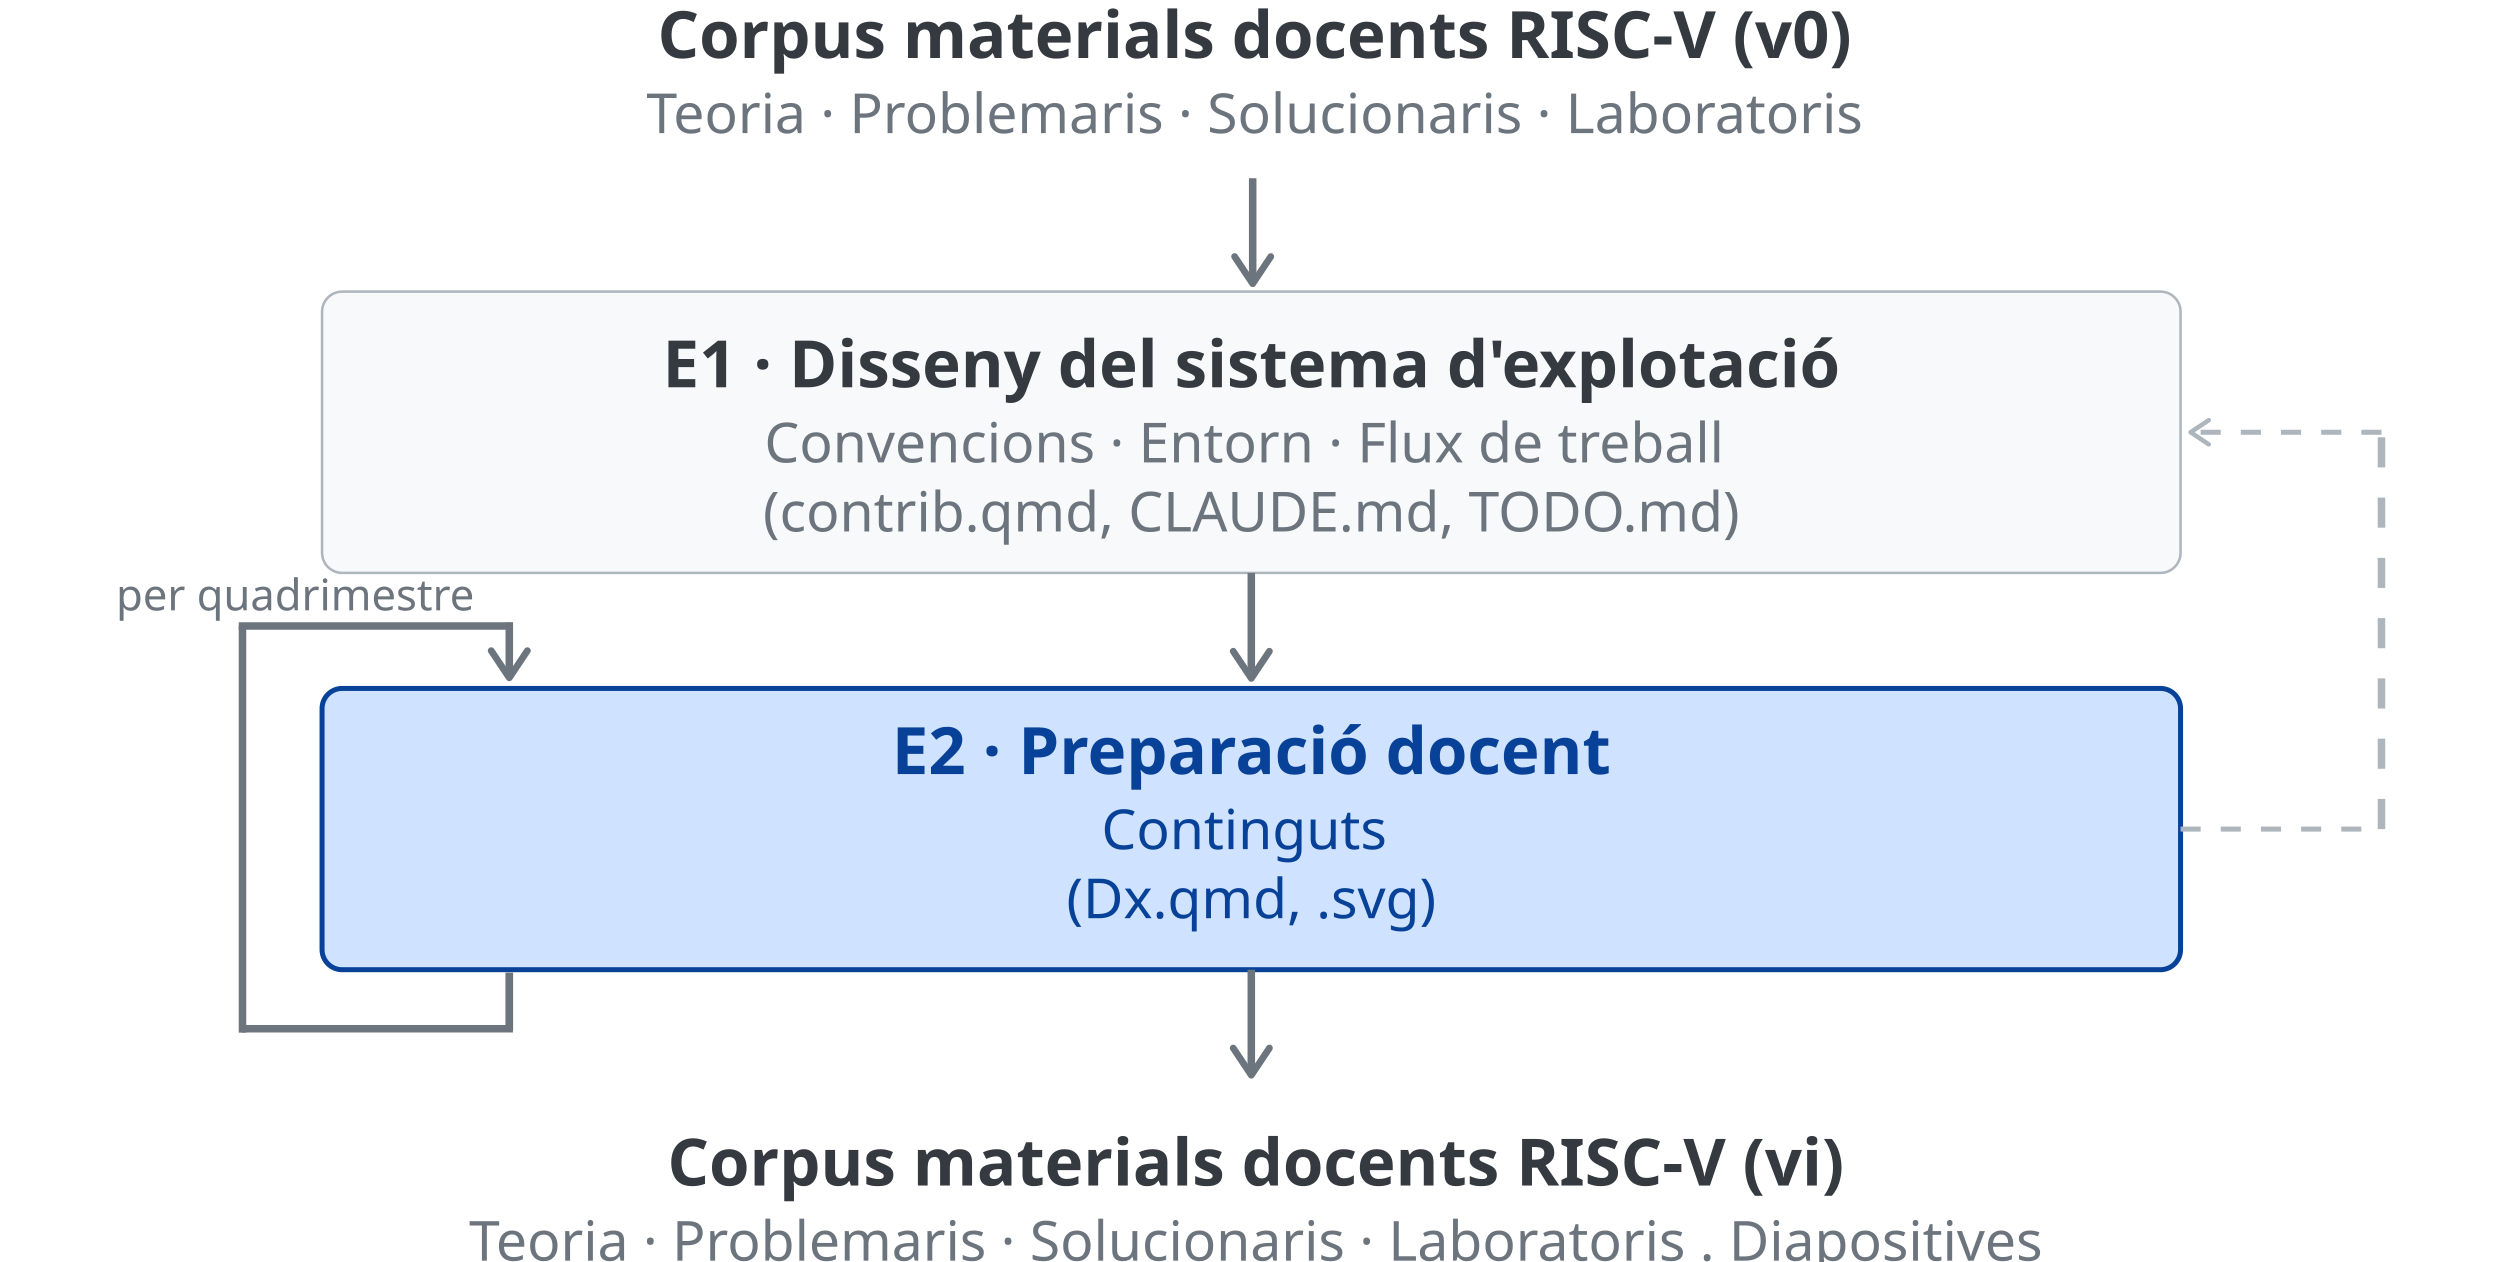
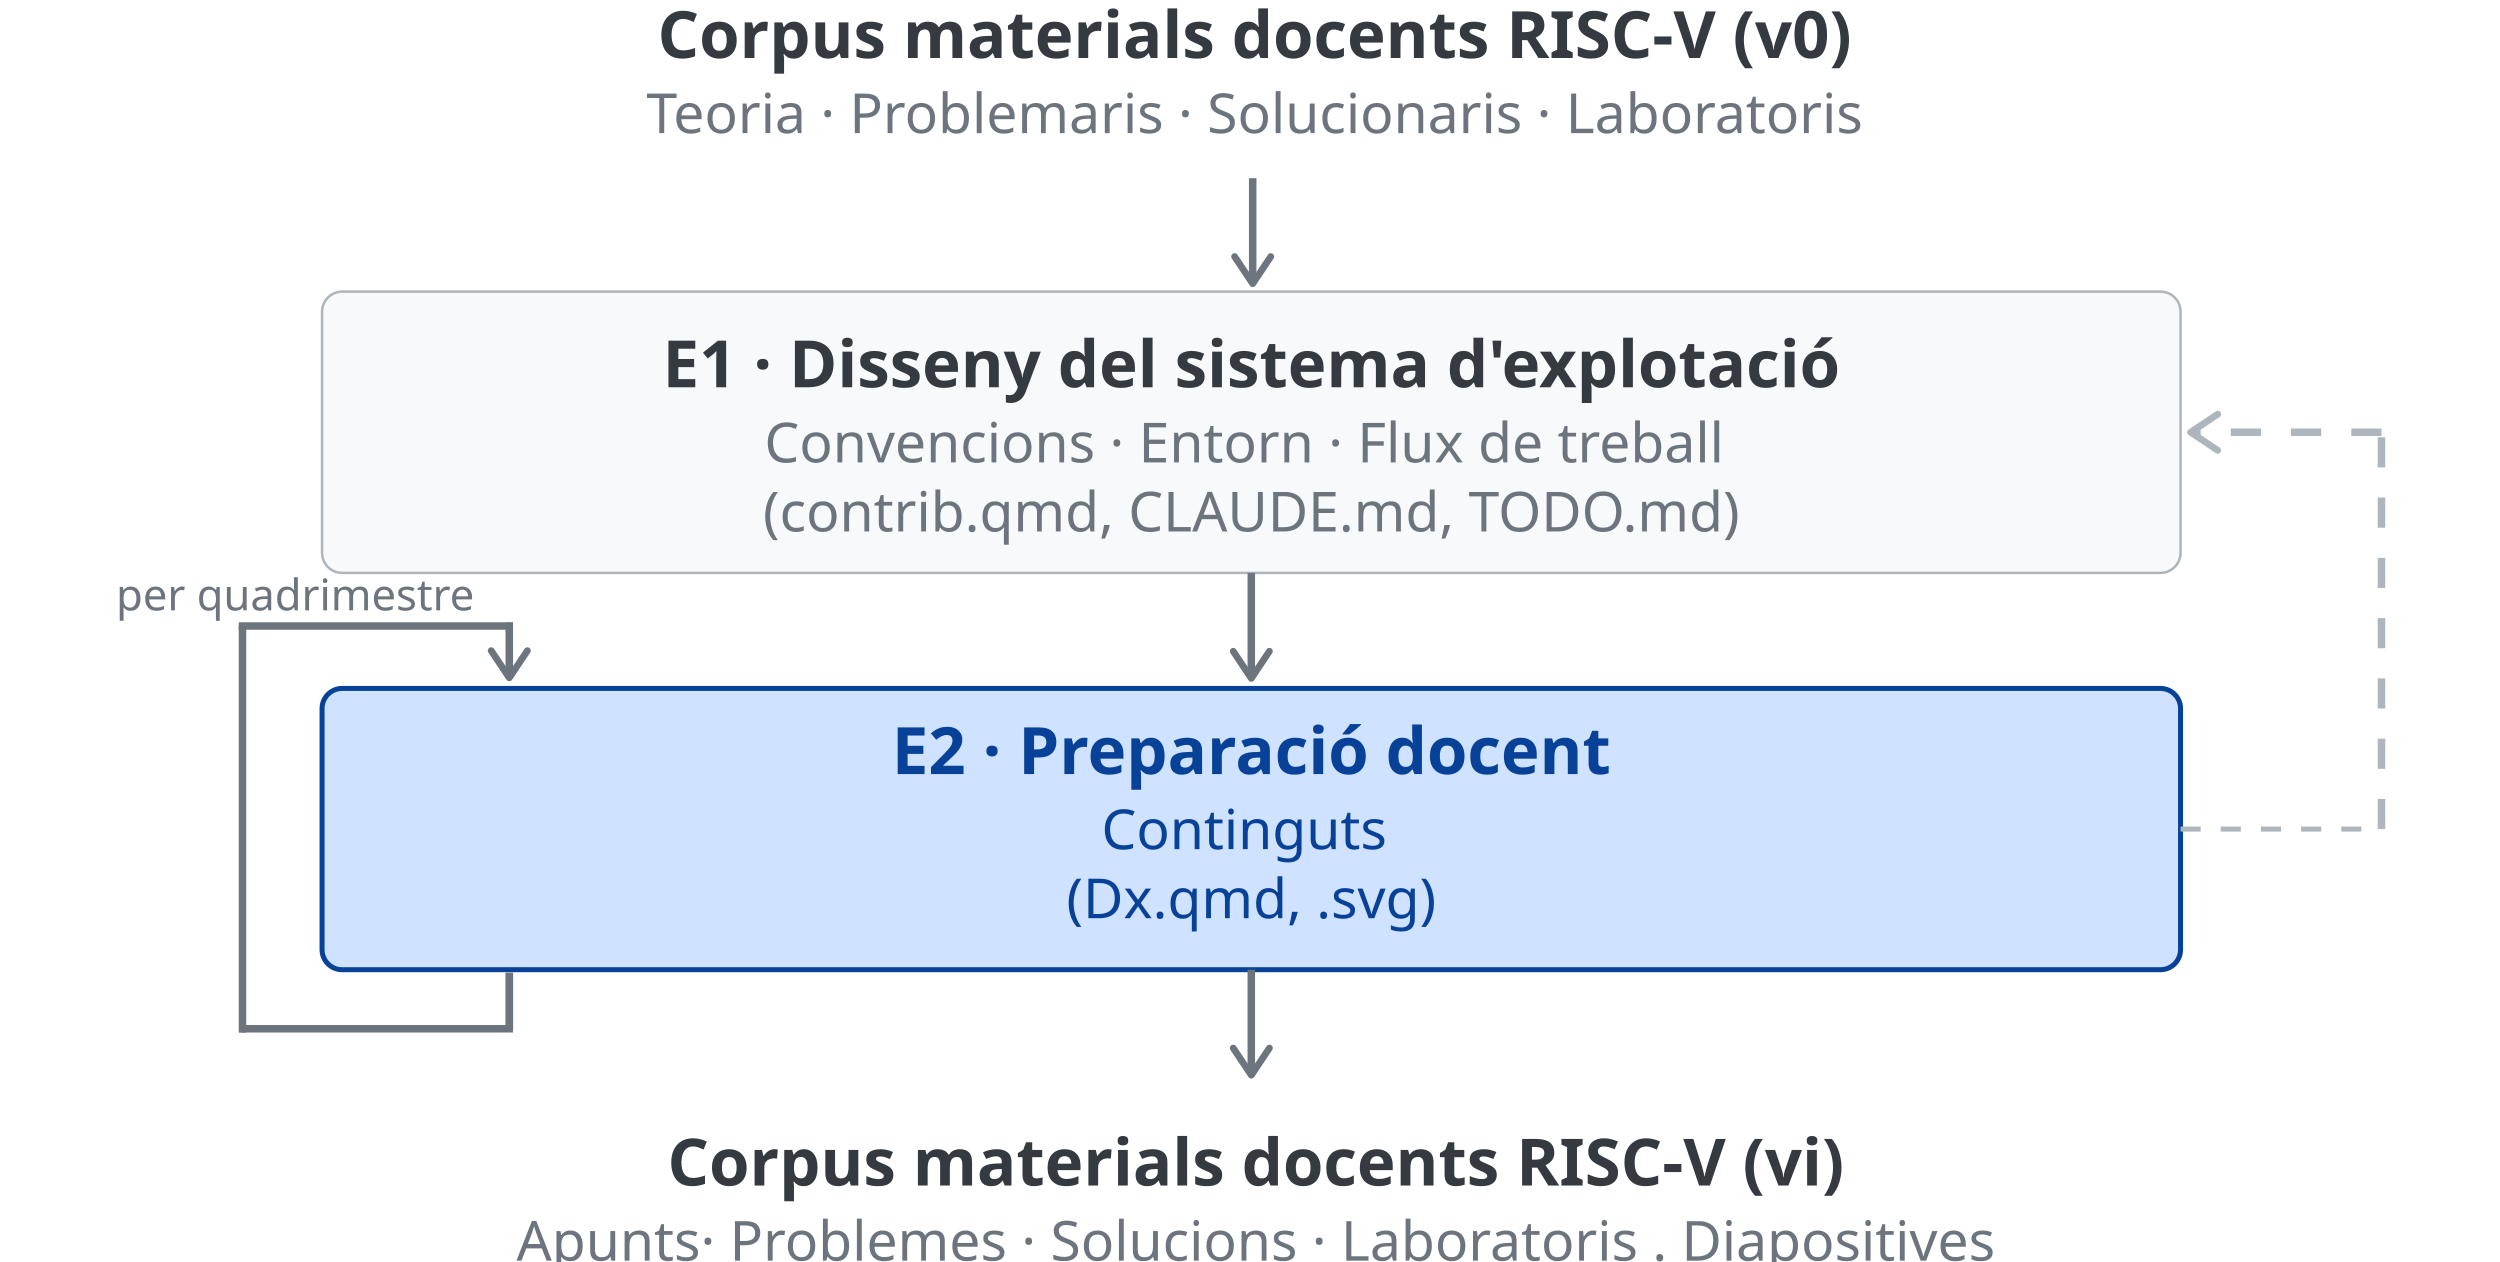
<svg xmlns="http://www.w3.org/2000/svg" width="497.714" viewBox="0 0 497.714 251.235" role="img" font-family="'Source Sans Pro', sans-serif" version="1.1" id="svg25" height="251.235">
  <defs id="defs4">
    <rect x="102" y="364.5" width="430" height="85.5" id="rect21" />
    <rect x="50.5" y="208" width="475.5" height="336.5" id="rect20" />
    <marker id="arr" viewBox="0 0 10 10" refX="8" refY="5" markerWidth="6" markerHeight="6" orient="auto-start-reverse">
      <path d="M 2,1 8,5 2,9" fill="none" stroke="context-stroke" stroke-width="1.5" stroke-linecap="round" stroke-linejoin="round" id="path1" />
    </marker>
    <linearGradient id="triGrad" x1="0" y1="0" x2="0" y2="1">
      <stop offset="0%" stop-color="#cfe2ff" stop-opacity="0.5" id="stop1" />
      <stop offset="100%" stop-color="#084298" stop-opacity="0.55" id="stop2" />
    </linearGradient>
    <linearGradient id="legendGrad" x1="76.026" y1="1135.922" x2="93.915" y2="1135.922" gradientTransform="scale(2.236068,0.4472136)" gradientUnits="userSpaceOnUse">
      <stop offset="0%" stop-color="#cfe2ff" stop-opacity="0.5" id="stop3" />
      <stop offset="100%" stop-color="#084298" stop-opacity="0.55" id="stop4" />
    </linearGradient>
    <marker id="arr-8" viewBox="0 0 10 10" refX="8" refY="5" markerWidth="6" markerHeight="6" orient="auto-start-reverse" preserveAspectRatio="xMidYMid">
      <path d="M 2,1 8,5 2,9" fill="none" stroke="context-stroke" stroke-width="1.5" stroke-linecap="round" stroke-linejoin="round" id="path1-4" />
    </marker>
    <marker id="arr-0" viewBox="0 0 10 10" refX="8" refY="5" markerWidth="6" markerHeight="6" orient="auto-start-reverse">
      <path d="M 2,1 8,5 2,9" fill="none" stroke="context-stroke" stroke-width="1.5" stroke-linecap="round" stroke-linejoin="round" id="path1-7" />
    </marker>
    <marker id="arr-9" viewBox="0 0 10 10" refX="8" refY="5" markerWidth="6" markerHeight="6" orient="auto-start-reverse">
      <path d="M 2,1 8,5 2,9" fill="none" stroke="context-stroke" stroke-width="1.5" stroke-linecap="round" stroke-linejoin="round" id="path1-2" />
    </marker>
    <marker id="arr-95" viewBox="0 0 10 10" refX="8" refY="5" markerWidth="6" markerHeight="6" orient="auto-start-reverse">
      <path d="M 2,1 8,5 2,9" fill="none" stroke="context-stroke" stroke-width="1.5" stroke-linecap="round" stroke-linejoin="round" id="path1-0" />
    </marker>
    <marker id="marker2" viewBox="0 0 10 10" refX="8" refY="5" markerWidth="6" markerHeight="6" orient="auto-start-reverse">
      <path d="M 2,1 8,5 2,9" fill="none" stroke="context-stroke" stroke-width="1.5" stroke-linecap="round" stroke-linejoin="round" id="path2" />
    </marker>
  </defs>
  <rect x="64.117" y="58.057" width="370" height="56" rx="4" fill="#f8f9fa" stroke="#adb5bd" stroke-width="0.5" id="rect4" />
  <text x="249.117" y="72.057" text-anchor="middle" font-size="13px" font-weight="bold" fill="#343a40" dominant-baseline="central" id="text5">E1 · Disseny del sistema d'explotació</text>
  <text x="249.117" y="92.057" text-anchor="middle" font-size="11px" fill="#6c757d" id="text6" style="font-style:normal;font-variant:normal;font-weight:normal;font-stretch:normal;font-size:11px;font-family:Sans;-inkscape-font-specification:'Sans, Normal';font-variant-ligatures:normal;font-variant-caps:normal;font-variant-numeric:normal;font-variant-east-asian:normal;text-anchor:middle;fill:#6c757d">
    <tspan id="tspan10" x="249.117" y="92.057">Convencions · Entorn · Flux de treball</tspan>
    <tspan id="tspan11" x="249.117" y="105.807">(contrib.qmd, CLAUDE.md, TODO.md)</tspan>
  </text>
  <text x="249.77" y="6.5" text-anchor="middle" font-size="13px" font-weight="bold" fill="#343a40" dominant-baseline="central" id="text5-1" style="font-style:normal;font-variant:normal;font-weight:bold;font-stretch:normal;font-size:13px;font-family:Sans;-inkscape-font-specification:'Sans, Bold';font-variant-ligatures:normal;font-variant-caps:normal;font-variant-numeric:normal;font-variant-east-asian:normal;dominant-baseline:central;text-anchor:middle;fill:#343a40">
    <tspan id="tspan19" x="249.77" y="6.5">Corpus materials docents RISC-V (v0)</tspan>
  </text>
  <text x="249.77" y="26.5" text-anchor="middle" font-size="11px" fill="#6c757d" id="text6-7" style="font-style:normal;font-variant:normal;font-weight:normal;font-stretch:normal;font-size:11px;font-family:Sans;-inkscape-font-specification:'Sans, Normal';font-variant-ligatures:normal;font-variant-caps:normal;font-variant-numeric:normal;font-variant-east-asian:normal;text-anchor:middle;fill:#6c757d">
    <tspan id="tspan16" x="249.77" y="26.5">Teoria · Problemaris · Solucionaris · Laboratoris</tspan>
  </text>
  <text x="250.008" y="230.979" text-anchor="middle" font-size="13px" font-weight="bold" fill="#343a40" dominant-baseline="central" id="text5-1-1" style="font-style:normal;font-variant:normal;font-weight:bold;font-stretch:normal;font-size:13px;font-family:'Source Sans Pro', sans-serif;-inkscape-font-specification:'Source Sans Pro, sans-serif, Bold';font-variant-ligatures:normal;font-variant-caps:normal;font-variant-numeric:normal;font-variant-east-asian:normal;dominant-baseline:central;text-anchor:middle;fill:#343a40">
    <tspan id="tspan18" x="250.008" y="230.979">Corpus materials docents RISC-V (vi)</tspan>
  </text>
  <text x="250.008" y="250.979" text-anchor="middle" font-size="11px" fill="#6c757d" id="text6-7-9" style="font-style:normal;font-variant:normal;font-weight:normal;font-stretch:normal;font-size:11px;font-family:Sans;-inkscape-font-specification:'Sans, Normal';font-variant-ligatures:normal;font-variant-caps:normal;font-variant-numeric:normal;font-variant-east-asian:normal;text-anchor:middle;fill:#6c757d">
-     <tspan id="tspan23" x="250.008" y="250.979">Teoria · Problemaris · Solucionaris · Laboratoris . Diapositives</tspan>
+     <tspan id="tspan23" x="250.008" y="250.979">Apunts· Problemes · Solucions · Laboratoris . Diapositives</tspan>
  </text>
  <line x1="249.117" y1="114.057" x2="249.117" y2="135.057" stroke="#6c757d" stroke-width="1.5" marker-end="url(#arr)" id="line6" />
  <line x1="48.276" y1="124.584" x2="48.276" y2="205.584" stroke="#6c757d" stroke-width="1.5" id="line6-0" />
  <line x1="47.528" y1="124.631" x2="102.122" y2="124.631" stroke="#6c757d" stroke-width="1.49" id="line6-0-6" />
  <line x1="48.117" y1="204.807" x2="102.125" y2="204.807" stroke="#6c757d" stroke-width="1.496" id="line6-0-6-8" />
  <line x1="249.392" y1="35.479" x2="249.392" y2="56.48" stroke="#6c757d" stroke-width="1.5" marker-end="url(#arr-0)" id="line6-8" style="marker-end:url(#arr-0)" />
  <rect x="64.117" y="137.057" width="370" height="56" rx="4" fill="#cfe2ff" stroke="#084298" stroke-width="1" id="rect6" />
  <text x="249.117" y="149.057" text-anchor="middle" font-size="13px" font-weight="bold" fill="#084298" dominant-baseline="central" id="text7" style="font-style:normal;font-variant:normal;font-weight:bold;font-stretch:normal;font-size:13px;font-family:'Source Sans Pro', sans-serif;-inkscape-font-specification:'Source Sans Pro, sans-serif, Bold';font-variant-ligatures:normal;font-variant-caps:normal;font-variant-numeric:normal;font-variant-east-asian:normal;dominant-baseline:central;text-anchor:middle;fill:#084298">
    <tspan id="tspan20" x="249.117" y="149.057">E2 · Preparació docent</tspan>
  </text>
  <text x="249.117" y="169.057" text-anchor="middle" font-size="11px" fill="#084298" id="text8" style="font-style:normal;font-variant:normal;font-weight:normal;font-stretch:normal;font-size:11px;font-family:Sans;-inkscape-font-specification:'Sans, Normal';font-variant-ligatures:normal;font-variant-caps:normal;font-variant-numeric:normal;font-variant-east-asian:normal;text-anchor:middle;fill:#084298">
    <tspan id="tspan8" x="249.117" y="169.057">Continguts</tspan>
    <tspan id="tspan9" x="249.117" y="182.807">(Dx.qmd, .svg)</tspan>
  </text>
  <line x1="249.117" y1="193.057" x2="249.117" y2="214.057" stroke="#6c757d" stroke-width="1.5" marker-end="url(#arr)" id="line8" />
  <line x1="101.392" y1="123.941" x2="101.392" y2="134.941" stroke="#6c757d" stroke-width="1.5" marker-end="url(#arr-95)" id="line6-4" style="marker-end:url(#arr-95)" />
  <line x1="101.392" y1="193.628" x2="101.392" y2="205.066" stroke="#6c757d" stroke-width="1.53" id="line8-8" />
  <path d="m 434.117,165.057 h 40" fill="none" stroke="#adb5bd" stroke-width="0.75" stroke-dasharray="3 3" id="path17" style="stroke-width:1;stroke-dasharray:4, 4;stroke-dashoffset:0" />
  <path d="M 474.117,165.057 V 86.057" fill="none" stroke="#adb5bd" stroke-width="0.75" stroke-dasharray="3 3" id="path22" style="stroke-width:1.5;stroke-dasharray:6, 6;stroke-dashoffset:0" />
-   <path d="m 474.117,86.057 h -38" fill="none" stroke="#adb5bd" stroke-width="0.75" stroke-dasharray="3 3" marker-end="url(#arr)" id="path23" style="stroke-width:1;stroke-dasharray:4, 4;stroke-dashoffset:0;marker-end:url(#arr-8)" />
+   <path d="m 474.117,86.057 h -38" fill="none" stroke="#adb5bd" stroke-width="0.75" stroke-dasharray="3 3" marker-end="url(#arr)" id="path23" style="stroke-width:1.5;stroke-dasharray:6,6;stroke-dashoffset:0;marker-end:url(#arr-8)" />
  <text xml:space="preserve" id="text20" style="font-style:normal;font-variant:normal;font-weight:bold;font-stretch:normal;font-size:13px;font-family:'Source Sans Pro', sans-serif;-inkscape-font-specification:'Source Sans Pro, sans-serif, Bold';font-variant-ligatures:normal;font-variant-caps:normal;font-variant-numeric:normal;font-variant-east-asian:normal;text-align:start;writing-mode:lr-tb;direction:ltr;white-space:pre;shape-inside:url(#rect20);display:inline;fill:#7d6d6c;stroke:#6c757d;stroke-width:1.5;stroke-dasharray:6, 6" />
  <text xml:space="preserve" id="text21" style="font-style:normal;font-variant:normal;font-weight:bold;font-stretch:normal;font-size:13px;font-family:'Source Sans Pro', sans-serif;-inkscape-font-specification:'Source Sans Pro, sans-serif, Bold';font-variant-ligatures:normal;font-variant-caps:normal;font-variant-numeric:normal;font-variant-east-asian:normal;text-align:start;writing-mode:lr-tb;direction:ltr;white-space:pre;shape-inside:url(#rect21);display:inline;fill:#7d6d6c;stroke:#6c757d;stroke-width:1.5;stroke-dasharray:6, 6" />
  <text x="58.76" y="121.505" text-anchor="middle" font-size="11px" fill="#6c757d" id="text6-7-9-5" style="font-style:normal;font-variant:normal;font-weight:normal;font-stretch:normal;font-size:8.667px;font-family:Sans;-inkscape-font-specification:'Sans, Normal';font-variant-ligatures:normal;font-variant-caps:normal;font-variant-numeric:normal;font-variant-east-asian:normal;text-anchor:middle;fill:#6c757d">
    <tspan id="tspan27" x="58.76" y="121.505">per quadrimestre</tspan>
  </text>
</svg>
